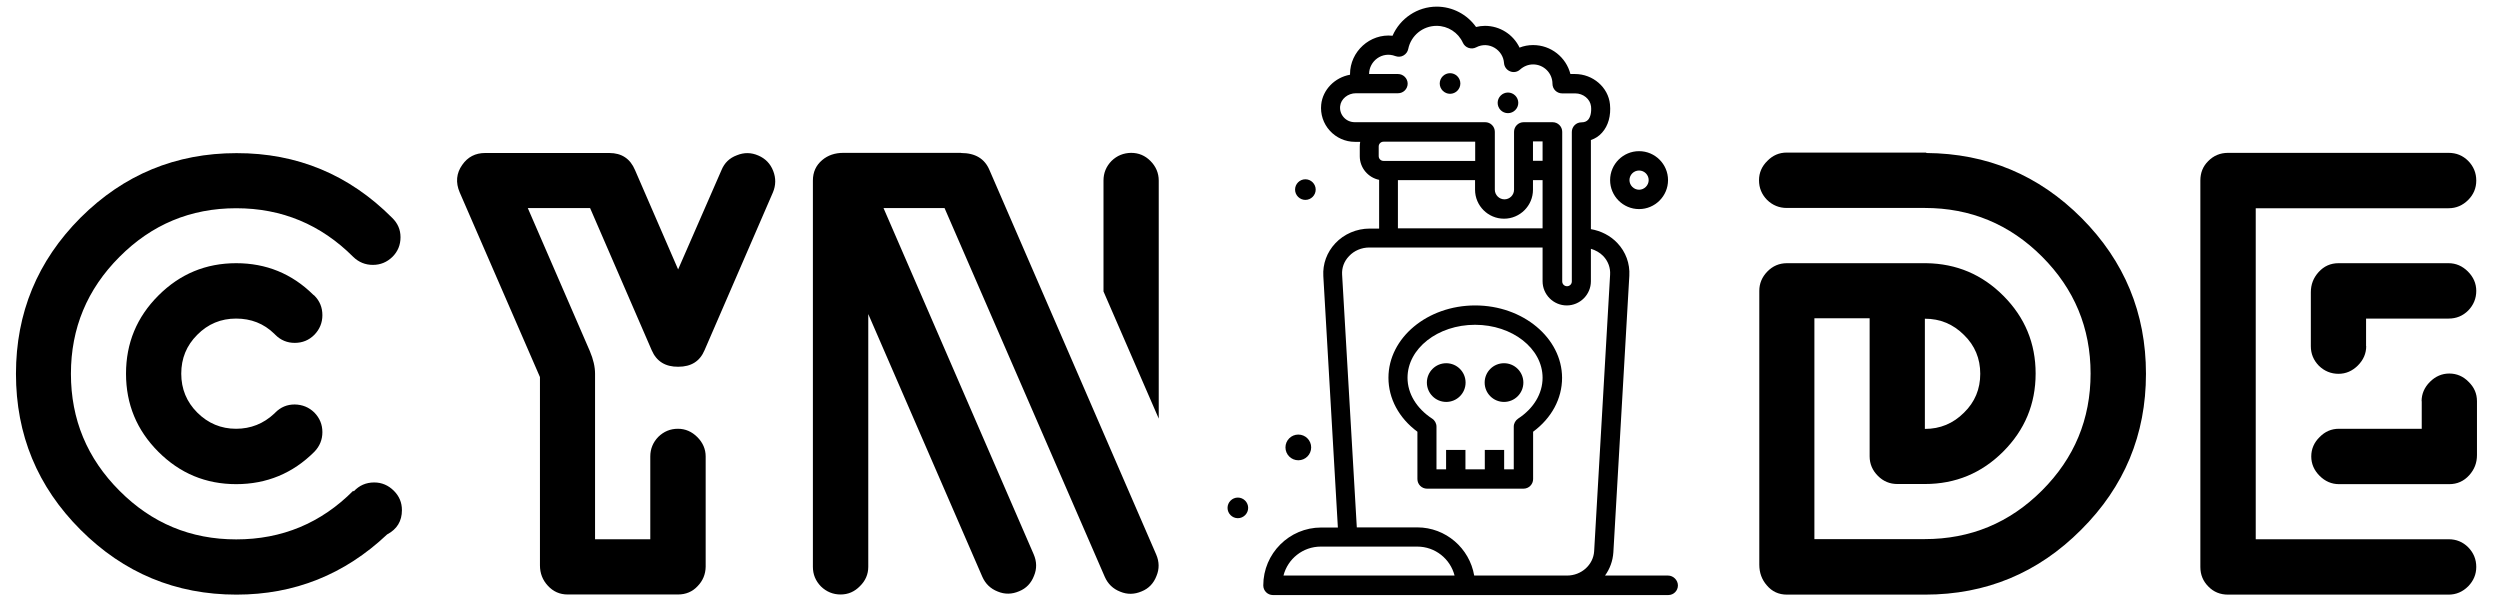
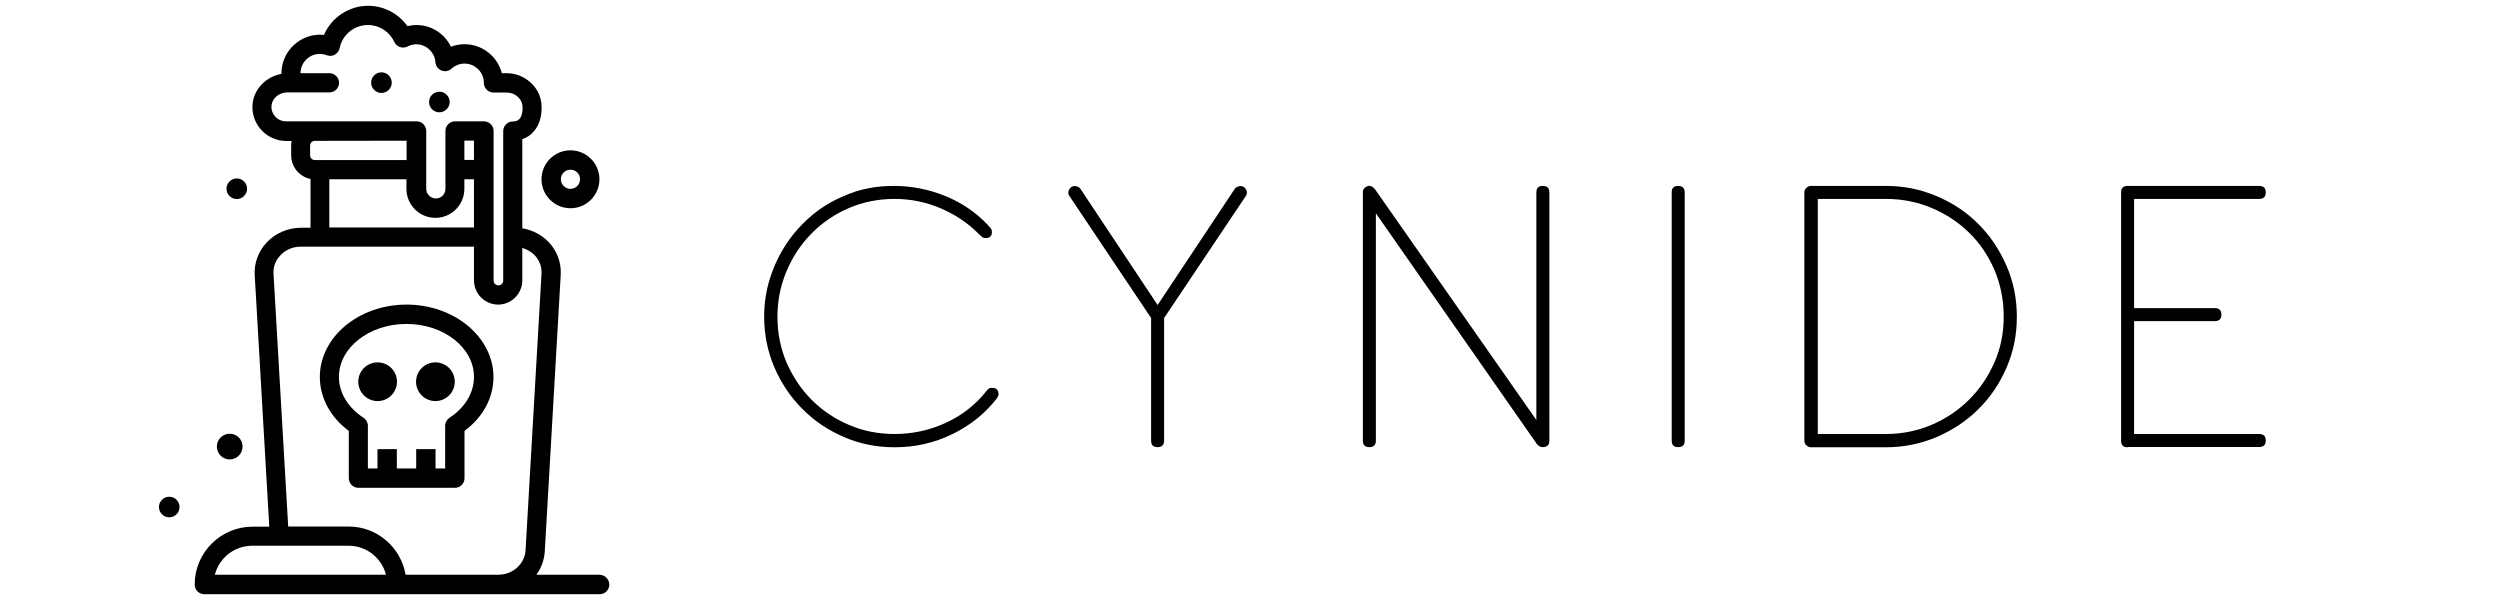
<svg xmlns="http://www.w3.org/2000/svg" version="1.1" id="liquid-death" x="0px" y="0px" viewBox="0 0 1769.6 421.8" style="enable-background:new 0 0 1769.6 421.8;" xml:space="preserve">
  <g>
-     <path d="M1160.2,148c11.3,0,20.5-9.2,20.5-20.5s-9.2-20.5-20.5-20.5c-11.3,0-20.5,9.2-20.5,20.5S1148.9,148,1160.2,148z    M1160.2,120.7c3.8,0,6.8,3.1,6.8,6.8s-3.1,6.8-6.8,6.8s-6.8-3.1-6.8-6.8S1156.4,120.7,1160.2,120.7z" />
-     <path d="M1044.2,216.2c-33.9,0-61.4,23-61.4,51.2c0,14.7,7.4,28.5,20.5,38.2v33.5c0,3.8,3.1,6.8,6.8,6.8h68.3   c3.8,0,6.8-3.1,6.8-6.8v-33.5c13.1-9.7,20.5-23.4,20.5-38.2C1105.6,239.2,1078,216.2,1044.2,216.2z M1074.6,296.3   c-1.9,1.3-3.1,3.4-3.1,5.7v30.2h-6.8v-13.7H1051v13.7h-13.7v-13.7h-13.7v13.7h-6.8V302c0-2.3-1.2-4.5-3.1-5.7   c-11-7.2-17.4-17.7-17.4-28.9c0-20.7,21.4-37.5,47.8-37.5s47.8,16.8,47.8,37.5C1091.9,278.6,1085.6,289.1,1074.6,296.3   L1074.6,296.3z" />
-     <circle cx="1064.6" cy="270.8" r="13.7" />
-     <circle cx="1023.7" cy="270.8" r="13.7" />
-     <path d="M1180.7,407.4h-44.6c3.4-4.7,5.5-10.3,5.9-16.4l11.3-195.8c0.5-8.6-2.5-16.9-8.5-23.2c-4.9-5.2-11.6-8.6-18.7-9.8V99.1   c3.1-1,5.8-2.8,7.9-5.2c4.4-4.9,6.4-12,5.6-20.1c0,0,0,0,0,0c-1.2-12-12.1-21.4-24.7-21.4h-3.3c-3-11.8-13.7-20.5-26.4-20.5   c-3.3,0-6.6,0.6-9.6,1.8c-4.4-9.2-13.8-15.4-24.5-15.4c-2.1,0-4.2,0.3-6.3,0.8c-6.3-8.9-16.7-14.4-27.8-14.4   c-13.8,0-26,8.4-31.3,20.6c-16-1.7-30.1,11.2-30.1,27.2v0.4c-10.7,1.9-19.3,10.5-20.4,21.1c-0.7,6.7,1.5,13.5,6.1,18.5   c4.5,5,11,7.9,17.7,7.9h3.8c-0.2,1.1-0.3,2.2-0.3,3.4v6.8c0,8.2,5.9,15.1,13.7,16.7v34.5h-6.7c-9.2,0-18.1,3.8-24.3,10.4   c-6,6.4-9,14.6-8.5,23.2l10.3,178h-11.8c-22.6,0-41,18.4-41,41c0,3.8,3.1,6.8,6.8,6.8h279.9c3.8,0,6.8-3.1,6.8-6.8   S1184.5,407.4,1180.7,407.4L1180.7,407.4z M951.2,83.1c-2-2.2-2.9-5-2.6-7.9c0.5-5.1,5.4-9.2,11.2-9.2h2.4h1.3h26.1   c3.8,0,6.8-3.1,6.8-6.8s-3.1-6.8-6.8-6.8h-20.5c0-9.1,9.2-16.3,18.6-12.7c1.9,0.7,4,0.6,5.7-0.4c1.8-1,3-2.7,3.4-4.6   c1.9-9.5,10.3-16.4,20.1-16.4c8,0,15.3,4.7,18.6,12c0.8,1.7,2.2,3,4,3.6c1.8,0.6,3.7,0.5,5.4-0.4c9-4.7,19.1,1.9,19.7,11.1   c0.2,2.6,1.8,4.9,4.3,5.9c2.4,1,5.2,0.5,7.1-1.3c2.6-2.3,5.8-3.6,9.2-3.6c7.5,0,13.7,6.1,13.7,13.7c0,3.8,3.1,6.8,6.8,6.8h9.3   c5.7,0,10.6,4,11.2,9.2c0.4,4.1-0.4,7.6-2.1,9.5c-1.1,1.2-2.6,1.8-4.7,1.8c-3.8,0-6.8,3.1-6.8,6.8v105.8c0,1.9-1.5,3.4-3.4,3.4   s-3.4-1.5-3.4-3.4V93.3c0-3.8-3.1-6.8-6.8-6.8h-20.5c-3.8,0-6.8,3.1-6.8,6.8v41c0,3.8-3.1,6.8-6.8,6.8s-6.8-3.1-6.8-6.8v-41   c0-3.8-3.1-6.8-6.8-6.8h-92.2C955.9,86.5,953.2,85.3,951.2,83.1L951.2,83.1z M1091.9,113.8h-6.8v-13.7h6.8V113.8z M1044.2,100.2   v13.7h-64.9c-1.9,0-3.4-1.5-3.4-3.4v-6.8c0-1.9,1.5-3.4,3.4-3.4H1044.2z M989.5,127.5h54.6v6.8c0,11.3,9.2,20.5,20.5,20.5   s20.5-9.2,20.5-20.5v-6.8h6.8v34.1H989.5V127.5z M908.5,407.4c3-11.8,13.7-20.5,26.4-20.5h68.3c12.7,0,23.4,8.7,26.4,20.5H908.5z    M1043.5,407.4c-3.3-19.3-20.1-34.1-40.3-34.1h-42.8L950,194.4c-0.3-4.8,1.4-9.5,4.9-13.1c3.6-3.9,8.9-6.1,14.3-6.1h122.7v23.9   c0,9.4,7.7,17.1,17.1,17.1c9.4,0,17.1-7.7,17.1-17.1v-23c3.3,1,6.4,2.7,8.8,5.2c3.4,3.6,5.1,8.3,4.8,13.1l-11.3,195.8   c-0.6,9.6-9,17.2-19.2,17.2H1043.5z" />
-     <path d="M1026.4,66.4c4,0,7.3-3.3,7.3-7.3s-3.3-7.3-7.3-7.3c-4,0-7.3,3.3-7.3,7.3S1022.4,66.4,1026.4,66.4z" />
-     <path d="M924,141.5c4,0,7.3-3.3,7.3-7.3c0-4-3.3-7.3-7.3-7.3c-4,0-7.3,3.3-7.3,7.3S920,141.5,924,141.5z" />
-     <path d="M876.2,352.2c-4,0-7.3,3.3-7.3,7.3s3.3,7.3,7.3,7.3c4,0,7.3-3.3,7.3-7.3S880.2,352.2,876.2,352.2z" />
-     <circle cx="919" cy="316.7" r="9.1" />
-     <path d="M1067.4,80.1c4,0,7.3-3.3,7.3-7.3c0-4-3.3-7.3-7.3-7.3c-4,0-7.3,3.3-7.3,7.3C1060.1,76.8,1063.3,80.1,1067.4,80.1z" />
+     <path d="M403.8,147.4c11.3,0,20.5-9.2,20.5-20.5s-9.2-20.5-20.5-20.5s-20.5,9.2-20.5,20.5S392.5,147.4,403.8,147.4z M403.8,120.1   c3.8,0,6.8,3.1,6.8,6.8c0,3.7-3.1,6.8-6.8,6.8s-6.8-3.1-6.8-6.8S400,120.1,403.8,120.1z" />
+     <path d="M287.8,215.6c-33.9,0-61.4,23-61.4,51.2c0,14.7,7.4,28.5,20.5,38.2v33.5c0,3.8,3.1,6.8,6.8,6.8H322c3.8,0,6.8-3.1,6.8-6.8   V305c13.1-9.7,20.5-23.4,20.5-38.2C349.2,238.6,321.6,215.6,287.8,215.6z M318.2,295.7c-1.9,1.3-3.1,3.4-3.1,5.7v30.2h-6.8v-13.7   h-13.7v13.7h-13.7v-13.7h-13.7v13.7h-6.8v-30.2c0-2.3-1.2-4.5-3.1-5.7c-11-7.2-17.4-17.7-17.4-28.9c0-20.7,21.4-37.5,47.8-37.5   s47.8,16.8,47.8,37.5C335.5,278,329.2,288.5,318.2,295.7L318.2,295.7z" />
+     <circle cx="308.2" cy="270.2" r="13.7" />
+     <circle cx="267.3" cy="270.2" r="13.7" />
+     <path d="M424.3,406.8h-44.6c3.4-4.7,5.5-10.3,5.9-16.4l11.3-195.8c0.5-8.6-2.5-16.9-8.5-23.2c-4.9-5.2-11.6-8.6-18.7-9.8V98.5   c3.1-1,5.8-2.8,7.9-5.2c4.4-4.9,6.4-12,5.6-20.1l0,0c-1.2-12-12.1-21.4-24.7-21.4h-3.3c-3-11.8-13.7-20.5-26.4-20.5   c-3.3,0-6.6,0.6-9.6,1.8c-4.4-9.2-13.8-15.4-24.5-15.4c-2.1,0-4.2,0.3-6.3,0.8c-6.3-8.9-16.7-14.4-27.8-14.4   c-13.8,0-26,8.4-31.3,20.6c-16-1.7-30.1,11.2-30.1,27.2v0.4c-10.7,1.9-19.3,10.5-20.4,21.1c-0.7,6.7,1.5,13.5,6.1,18.5   c4.5,5,11,7.9,17.7,7.9h3.8c-0.2,1.1-0.3,2.2-0.3,3.4v6.8c0,8.2,5.9,15.1,13.7,16.7v34.5h-6.7c-9.2,0-18.1,3.8-24.3,10.4   c-6,6.4-9,14.6-8.5,23.2l10.3,178h-11.8c-22.6,0-41,18.4-41,41c0,3.8,3.1,6.8,6.8,6.8h279.9c3.8,0,6.8-3.1,6.8-6.8   S428.1,406.8,424.3,406.8L424.3,406.8z M194.8,82.5c-2-2.2-2.9-5-2.6-7.9c0.5-5.1,5.4-9.2,11.2-9.2h2.4h1.3h26.1   c3.8,0,6.8-3.1,6.8-6.8s-3.1-6.8-6.8-6.8h-20.5c0-9.1,9.2-16.3,18.6-12.7c1.9,0.7,4,0.6,5.7-0.4c1.8-1,3-2.7,3.4-4.6   c1.9-9.5,10.3-16.4,20.1-16.4c8,0,15.3,4.7,18.6,12c0.8,1.7,2.2,3,4,3.6s3.7,0.5,5.4-0.4c9-4.7,19.1,1.9,19.7,11.1   c0.2,2.6,1.8,4.9,4.3,5.9c2.4,1,5.2,0.5,7.1-1.3c2.6-2.3,5.8-3.6,9.2-3.6c7.5,0,13.7,6.1,13.7,13.7c0,3.8,3.1,6.8,6.8,6.8h9.3   c5.7,0,10.6,4,11.2,9.2c0.4,4.1-0.4,7.6-2.1,9.5c-1.1,1.2-2.6,1.8-4.7,1.8c-3.8,0-6.8,3.1-6.8,6.8v105.8c0,1.9-1.5,3.4-3.4,3.4   s-3.4-1.5-3.4-3.4V92.7c0-3.8-3.1-6.8-6.8-6.8h-20.5c-3.8,0-6.8,3.1-6.8,6.8v41c0,3.8-3.1,6.8-6.8,6.8s-6.8-3.1-6.8-6.8v-41   c0-3.8-3.1-6.8-6.8-6.8h-92.2C199.5,85.9,196.8,84.7,194.8,82.5L194.8,82.5z M335.5,113.2h-6.8V99.5h6.8V113.2z M287.8,99.6v13.7   h-64.9c-1.9,0-3.4-1.5-3.4-3.4v-6.8c0-1.9,1.5-3.4,3.4-3.4L287.8,99.6L287.8,99.6z M233.1,126.9h54.6v6.8   c0,11.3,9.2,20.5,20.5,20.5s20.5-9.2,20.5-20.5v-6.8h6.8V161H233.1V126.9z M152.1,406.8c3-11.8,13.7-20.5,26.4-20.5h68.3   c12.7,0,23.4,8.7,26.4,20.5H152.1z M287.1,406.8c-3.3-19.3-20.1-34.1-40.3-34.1H204l-10.4-178.9c-0.3-4.8,1.4-9.5,4.9-13.1   c3.6-3.9,8.9-6.1,14.3-6.1h122.7v23.9c0,9.4,7.7,17.1,17.1,17.1s17.1-7.7,17.1-17.1v-23c3.3,1,6.4,2.7,8.8,5.2   c3.4,3.6,5.1,8.3,4.8,13.1L372,389.6c-0.6,9.6-9,17.2-19.2,17.2H287.1z" />
+     <path d="M270,65.8c4,0,7.3-3.3,7.3-7.3s-3.3-7.3-7.3-7.3s-7.3,3.3-7.3,7.3S266,65.8,270,65.8z" />
+     <path d="M167.6,140.9c4,0,7.3-3.3,7.3-7.3s-3.3-7.3-7.3-7.3s-7.3,3.3-7.3,7.3S163.6,140.9,167.6,140.9z" />
+     <path d="M119.8,351.6c-4,0-7.3,3.3-7.3,7.3s3.3,7.3,7.3,7.3s7.3-3.3,7.3-7.3S123.8,351.6,119.8,351.6z" />
+     <circle cx="162.6" cy="316.1" r="9.1" />
+     <path d="M311,79.5c4,0,7.3-3.3,7.3-7.3s-3.3-7.3-7.3-7.3s-7.3,3.3-7.3,7.3C303.7,76.2,306.9,79.5,311,79.5z" />
  </g>
  <g>
-     <path d="M277.6,154.2c3.9,3.8,5.9,8.3,5.9,13.7c0,5.5-1.9,10.1-5.7,13.9c-3.9,3.8-8.5,5.7-13.9,5.7c-5.3,0-10-1.9-13.9-5.7   c-22.9-22.9-50.5-34.4-82.8-34.4c-32.3,0-59.8,11.5-82.6,34.4c-22.9,22.9-34.4,50.5-34.4,82.8c0,32.3,11.5,59.9,34.4,82.8   c22.8,22.9,50.3,34.4,82.6,34.4c32.4,0,60-11.5,82.8-34.4l0.4,0.4c3.9-4.2,8.7-6.3,14.5-6.3c5.3,0,10,2,13.9,5.9   c3.8,3.8,5.7,8.3,5.7,13.7c0,7.8-3.5,13.5-10.5,17.2c-30.1,28.4-65.6,42.6-106.6,42.6c-43,0-79.8-15.3-110.4-45.9   c-30.5-30.5-45.7-67.3-45.7-110.4c0-43.1,15.2-79.9,45.7-110.5c30.6-30.5,67.4-45.7,110.4-45.7   C210.3,108.3,247.1,123.6,277.6,154.2z M222.5,292c3.8,3.9,5.7,8.5,5.7,13.9c0,5.3-1.9,10-5.7,13.9c-15.2,15.2-33.7,22.9-55.3,22.9   c-21.5,0-39.8-7.6-55.1-22.9s-22.9-33.7-22.9-55.3c0-21.6,7.6-40,22.9-55.3s33.6-22.9,55.1-22.9c21.2,0,39.4,7.4,54.5,22.3l0.8,0.6   c3.8,3.8,5.7,8.4,5.7,13.9c0,5.3-1.9,10-5.7,13.9c-3.8,3.8-8.4,5.7-13.9,5.7c-5.3,0-9.9-1.9-13.7-5.7l-0.4-0.4l-0.4-0.4   c-7.4-7.2-16.4-10.7-27-10.7c-10.7,0-19.9,3.8-27.5,11.5c-7.6,7.6-11.3,16.7-11.3,27.5c0,10.8,3.8,20,11.3,27.5   c7.7,7.7,16.9,11.5,27.5,11.5c10.4,0,19.4-3.6,27-10.7l0.8-0.8c3.8-3.8,8.3-5.7,13.7-5.7C214.1,286.4,218.7,288.3,222.5,292z" />
-     <path d="M327.2,116.7c3.9-5.6,9.3-8.4,16.2-8.4h87.9c8.7,0,14.8,4,18.2,12.1l30.5,70.3l30.7-70.3c2.1-5.1,5.7-8.6,10.9-10.5   c5.1-2.1,10.2-2,15.2,0.2c4.9,2.1,8.5,5.7,10.5,10.9c2,5.1,1.9,10.2-0.2,15.2l-48.4,111.7c-3.3,7.8-9.4,11.7-18.6,11.7   c-9.1,0.1-15.4-3.8-18.8-11.7l-43.6-100.6h-44.1l43.9,101.2c2.5,5.9,3.7,11.2,3.7,16v117.2h39.1v-58.6c0-5.3,1.9-10,5.7-13.9   c3.9-3.8,8.5-5.7,13.9-5.7c5.2,0,9.8,2,13.7,5.9s5.9,8.5,5.9,13.7v78.1c-0.1,5.3-2,9.9-5.7,13.7c-3.6,3.9-8.3,5.9-13.9,5.9h-78.1   c-5.6,0-10.3-2.1-14.1-6.3c-3.6-3.9-5.5-8.7-5.5-14.3V266.9l-56.8-130.7C322.4,129.2,323,122.6,327.2,116.7z" />
-     <path d="M680.3,108.3c10,0,16.7,4,20.1,12.1l118,272.1c2.2,5.1,2.3,10.2,0.2,15.2c-2,5.2-5.5,8.9-10.5,10.9   c-5.1,2.2-10.2,2.3-15.2,0.2c-5.1-2-8.7-5.5-10.9-10.5L668.6,147.3h-43.2l106.3,245.1c2.2,5.1,2.3,10.2,0.2,15.2   c-2,5.2-5.5,8.9-10.5,10.9c-5.1,2.2-10.2,2.3-15.2,0.2c-5.1-2-8.7-5.5-10.9-10.5l-80.7-185.9v178.9c0,5.3-2,9.9-5.9,13.7   c-3.8,3.9-8.3,5.9-13.7,5.9c-5.3,0-10-1.9-13.9-5.7c-3.8-3.9-5.7-8.5-5.7-13.9V127.8c0-6,2.2-10.8,6.6-14.5c4-3.4,9-5.1,15-5.1   H680.3z M786.8,113.9c-3.8,3.9-5.7,8.5-5.7,13.9v78.5l39.1,90V127.8c0-5.3-2-10-5.9-13.9c-3.8-3.8-8.3-5.7-13.7-5.7   C795.3,108.3,790.7,110.1,786.8,113.9z" />
-     <path d="M1363.5,108.3c43,0.3,79.6,15.6,110,46.1c30.3,30.5,45.5,67.2,45.5,110.2c0,43.1-15.3,79.9-45.9,110.4   c-30.5,30.6-67.3,45.9-110.5,45.9h-97.7c-5.9,0-10.6-2.2-14.3-6.6c-3.5-4-5.3-8.9-5.3-14.6V205.9c0-5.2,1.9-9.8,5.7-13.7   c3.8-3.9,8.4-5.9,13.9-5.9h98.6c21.4,0.3,39.6,8,54.7,23.2c15.1,15.2,22.7,33.5,22.7,54.9c0,21.6-7.7,40-23,55.3   c-15.2,15.2-33.7,22.9-55.3,22.9H1343c-5.3,0-9.9-1.9-13.7-5.7c-3.9-3.9-5.9-8.5-5.9-13.9v-97.7h-39.1v156.3h78.1   c32.4,0,60.1-11.5,83-34.4c22.9-22.9,34.4-50.5,34.4-82.8c0-32.3-11.5-59.9-34.4-82.8c-22.9-22.9-50.6-34.4-83-34.4h-97.7   c-5.3,0-10-1.9-13.9-5.7c-3.8-3.9-5.7-8.5-5.7-13.9c0-5.3,2-9.9,5.9-13.7c3.8-3.9,8.3-5.9,13.7-5.9H1363.5z M1362.5,303.6   c10.8,0,20-3.8,27.7-11.5c7.7-7.5,11.5-16.7,11.5-27.5c0-10.8-3.8-20-11.5-27.5c-7.7-7.7-16.9-11.5-27.7-11.5V303.6z" />
-     <path d="M1596.7,147.3v234.4h136.5c5.5,0,10.1,1.9,13.9,5.7c3.8,3.9,5.7,8.5,5.7,13.9c0,5.2-1.9,9.8-5.7,13.7   c-3.9,3.9-8.5,5.9-13.9,5.9h-156.1c-5.6,0-10.2-1.9-13.9-5.7c-3.8-3.8-5.7-8.4-5.7-13.9V127.8c0-5.5,1.8-10,5.5-13.7   c3.8-3.9,8.5-5.9,14.1-5.9h156.1c5.5,0,10.1,1.9,13.9,5.7c3.8,3.9,5.7,8.5,5.7,13.9c0,5.3-1.9,9.9-5.7,13.7   c-3.9,3.9-8.5,5.9-13.9,5.9H1596.7z M1674.9,245c0,5.2-2,9.8-5.9,13.7s-8.5,5.9-13.7,5.9c-5.3,0-10-1.9-13.9-5.7   c-3.8-3.9-5.7-8.5-5.7-13.9v-38.1c0-5.5,1.8-10.2,5.5-14.3c3.8-4.2,8.5-6.3,14.1-6.3h77.9c5.2,0,9.8,2,13.7,5.9s5.9,8.5,5.9,13.7   c0,5.3-1.9,10-5.7,13.9c-3.8,3.8-8.4,5.7-13.9,5.7h-58.4V245z M1714.1,284c0-5.2,2-9.8,5.9-13.7s8.5-5.9,13.7-5.9   c5.3,0,9.9,2,13.7,5.9c3.9,3.8,5.9,8.3,5.9,13.7v38.1c0,5.5-1.8,10.2-5.5,14.3c-3.8,4.2-8.5,6.3-14.1,6.3h-78.1   c-5.2,0-9.8-2-13.7-5.9s-5.9-8.5-5.9-13.7c0-5.3,2-9.9,5.9-13.7c3.8-3.9,8.3-5.9,13.7-5.9h58.6V284z" />
+     <path d="M633.3,140.8c-11.6,0-22.5,2.2-32.5,6.5c-10.1,4.4-18.8,10.3-26.3,17.9c-7.5,7.6-13.4,16.4-17.7,26.6s-6.5,21-6.5,32.4   c0,11.6,2.2,22.5,6.5,32.5c4.4,10.1,10.3,18.8,17.7,26.3c7.5,7.5,16.2,13.4,26.3,17.7c10.1,4.4,20.9,6.5,32.5,6.5   c12.8,0,25-2.7,36.6-8.1c11.6-5.4,21.2-13.1,28.8-22.9c0.8-1.2,1.9-1.7,3.5-1.7c3.1,0,4.6,1.6,4.6,4.6c0,0.8-0.4,1.7-1.2,2.9   c-8.3,10.7-18.8,19.1-31.5,25.3c-12.7,6.2-26.3,9.3-40.8,9.3c-12.8,0-24.8-2.4-36-7.3c-11.2-4.8-21-11.4-29.3-19.8   c-8.3-8.3-14.9-18.1-19.8-29.3c-4.8-11.2-7.3-23.2-7.3-36c0-9.5,1.4-18.6,4.2-27.4c2.8-8.8,6.7-16.9,11.6-24.3   c4.9-7.4,10.8-13.9,17.7-19.8c6.9-5.8,14.5-10.5,22.8-13.9c5.6-2.5,11.4-4.4,17.3-5.5c5.9-1.2,12-1.7,18.2-1.7   c12.6,0,24.7,2.4,36.3,7.1c11.6,4.7,21.6,11.5,29.9,20.2c1.5,1.6,2.5,2.7,2.8,3.3c0.3,0.7,0.4,1.4,0.4,2.2c0,2.7-1.5,4.1-4.4,4.1   c-0.8,0-1.5-0.1-2-0.4s-1.6-1.2-3.2-2.8c-7.7-7.7-16.8-13.7-27-18C655.2,143,644.5,140.8,633.3,140.8z" />
+     <path d="M757,138.8c-0.8-1-1-2.1-0.7-3.3c0.3-1.3,0.9-2.3,1.9-3c1.2-0.8,2.4-1,3.6-0.7c1.3,0.3,2.3,0.9,3,1.9l54.6,82.2l54.6-82.2   c0.8-1,1.8-1.6,3-1.9c1.3-0.3,2.5,0,3.6,0.7c1,0.8,1.6,1.8,1.9,3c0.3,1.3,0,2.4-0.7,3.3l-57.8,86.3v86.8c0,3.1-1.6,4.6-4.6,4.6   c-3.1,0-4.6-1.5-4.6-4.6v-86.8L757,138.8z" />
+     <path d="M964.6,136.2c0-1.9,1.1-3.4,3.2-4.4c1.2-0.4,2.3-0.3,3.3,0.3c1.1,0.6,1.9,1.4,2.5,2.3l113.9,162.9V136.2   c0-3.1,1.5-4.6,4.6-4.6c3.1,0,4.6,1.6,4.6,4.6v175.7c0,3.1-1.6,4.6-4.6,4.6c-1.6,0-2.9-0.7-4.1-2L973.9,151v160.9   c0,3.1-1.6,4.6-4.6,4.6c-3.1,0-4.6-1.5-4.6-4.6V136.2z" />
+     <path d="M1183.3,136.2c0-3.1,1.5-4.6,4.6-4.6c3.1,0,4.6,1.6,4.6,4.6v175.7c0,3.1-1.6,4.6-4.6,4.6c-3.1,0-4.6-1.5-4.6-4.6V136.2z" />
+     <path d="M1427.6,224.2c0,12.8-2.4,24.8-7.3,36c-4.8,11.2-11.4,21-19.8,29.3c-8.3,8.3-18.2,14.9-29.5,19.8   c-11.3,4.8-23.4,7.3-36.2,7.3h-52.9c-1.2,0-2.2-0.4-3.2-1.3c-1-0.9-1.5-2-1.5-3.3V136.2c0-1.4,0.5-2.5,1.5-3.3c1-0.9,2-1.3,3.2-1.3   h52.9c12.8,0,24.8,2.4,36.2,7.3c11.3,4.8,21.2,11.4,29.5,19.8c8.3,8.3,14.9,18.2,19.8,29.5C1425.2,199.4,1427.6,211.4,1427.6,224.2   z M1286.7,140.8v166.4h48.2c11.4,0,22.2-2.2,32.4-6.5c10.2-4.4,19-10.3,26.6-17.9c7.6-7.6,13.5-16.4,17.9-26.4   c4.4-10.1,6.5-20.8,6.5-32.2c0-11.8-2.2-22.8-6.5-33c-4.4-10.2-10.3-19-17.9-26.4c-7.6-7.5-16.4-13.3-26.6-17.6   c-10.2-4.3-21-6.4-32.4-6.4H1286.7z" />
+     <path d="M1506,316.6c-3.1,0-4.6-1.5-4.6-4.6V136.2c0-3.1,1.5-4.6,4.6-4.6h93.2c3.1,0,4.6,1.6,4.6,4.6c0,3.1-1.6,4.6-4.6,4.6h-88.6   v77.3h57.2c3.1,0,4.6,1.6,4.6,4.6c0,3.1-1.6,4.6-4.6,4.6h-57.2v79.9h88.6c3.1,0,4.6,1.6,4.6,4.6c0,3.1-1.6,4.6-4.6,4.6H1506z" />
  </g>
</svg>
